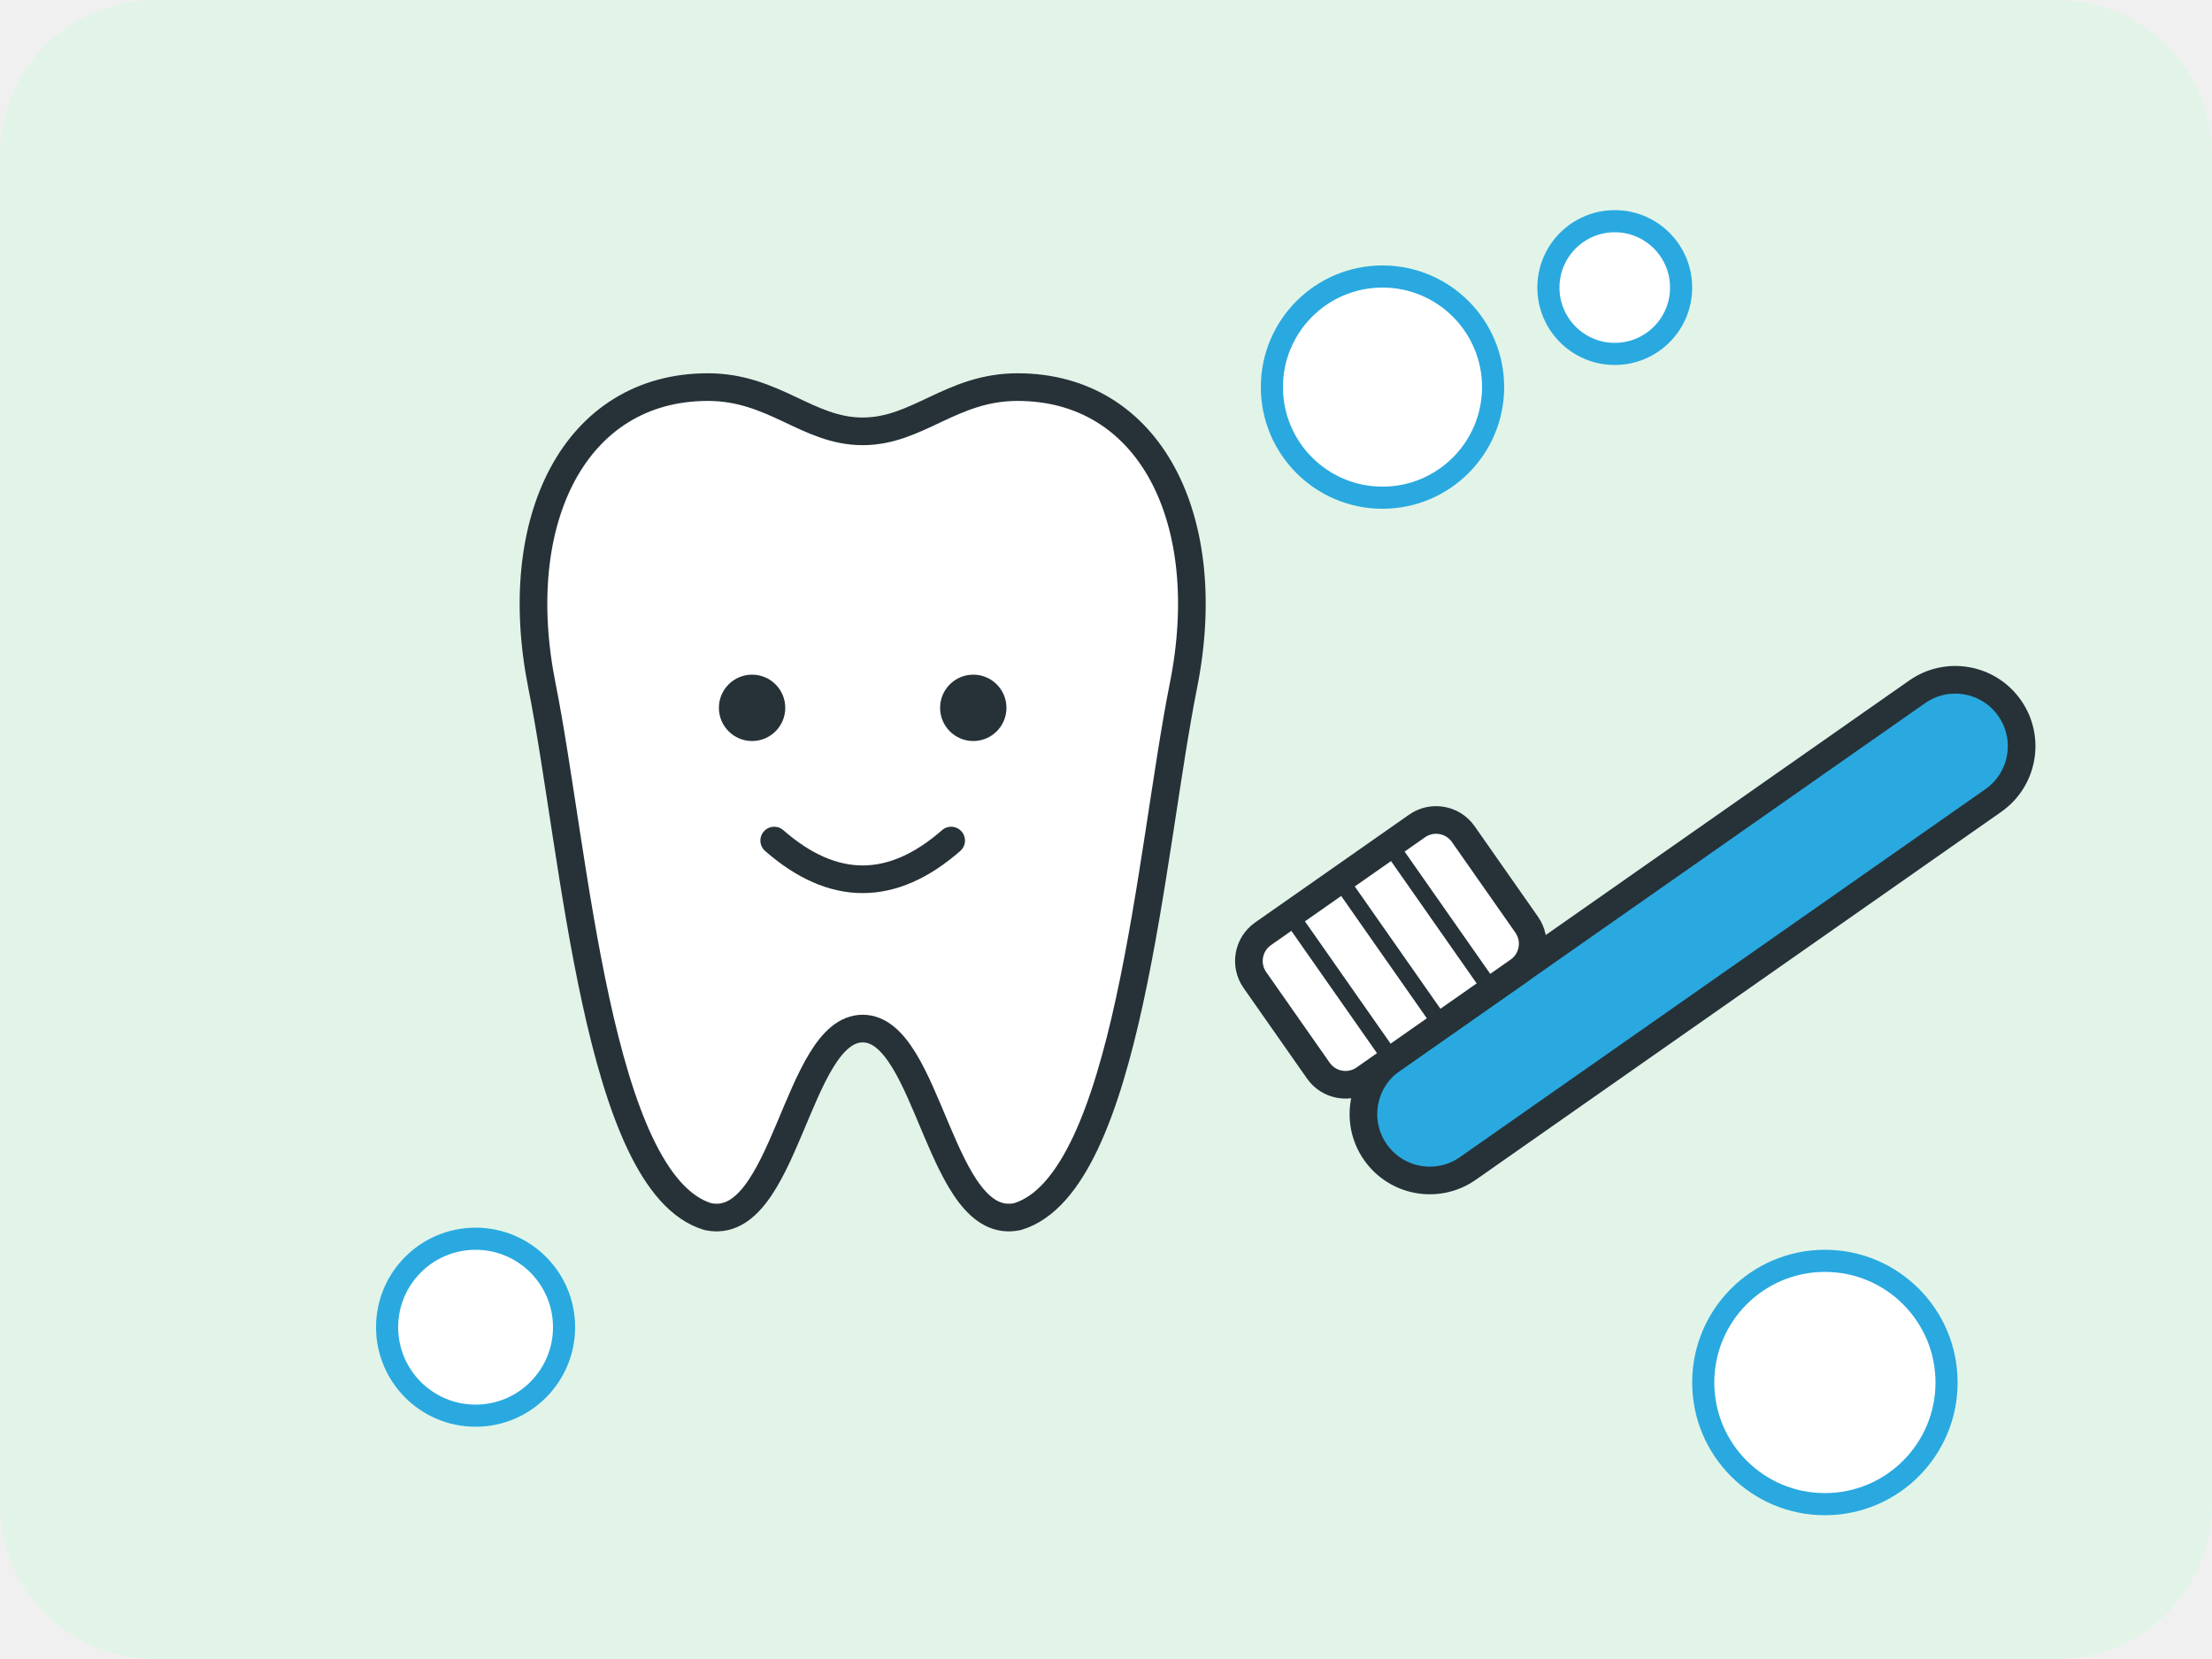
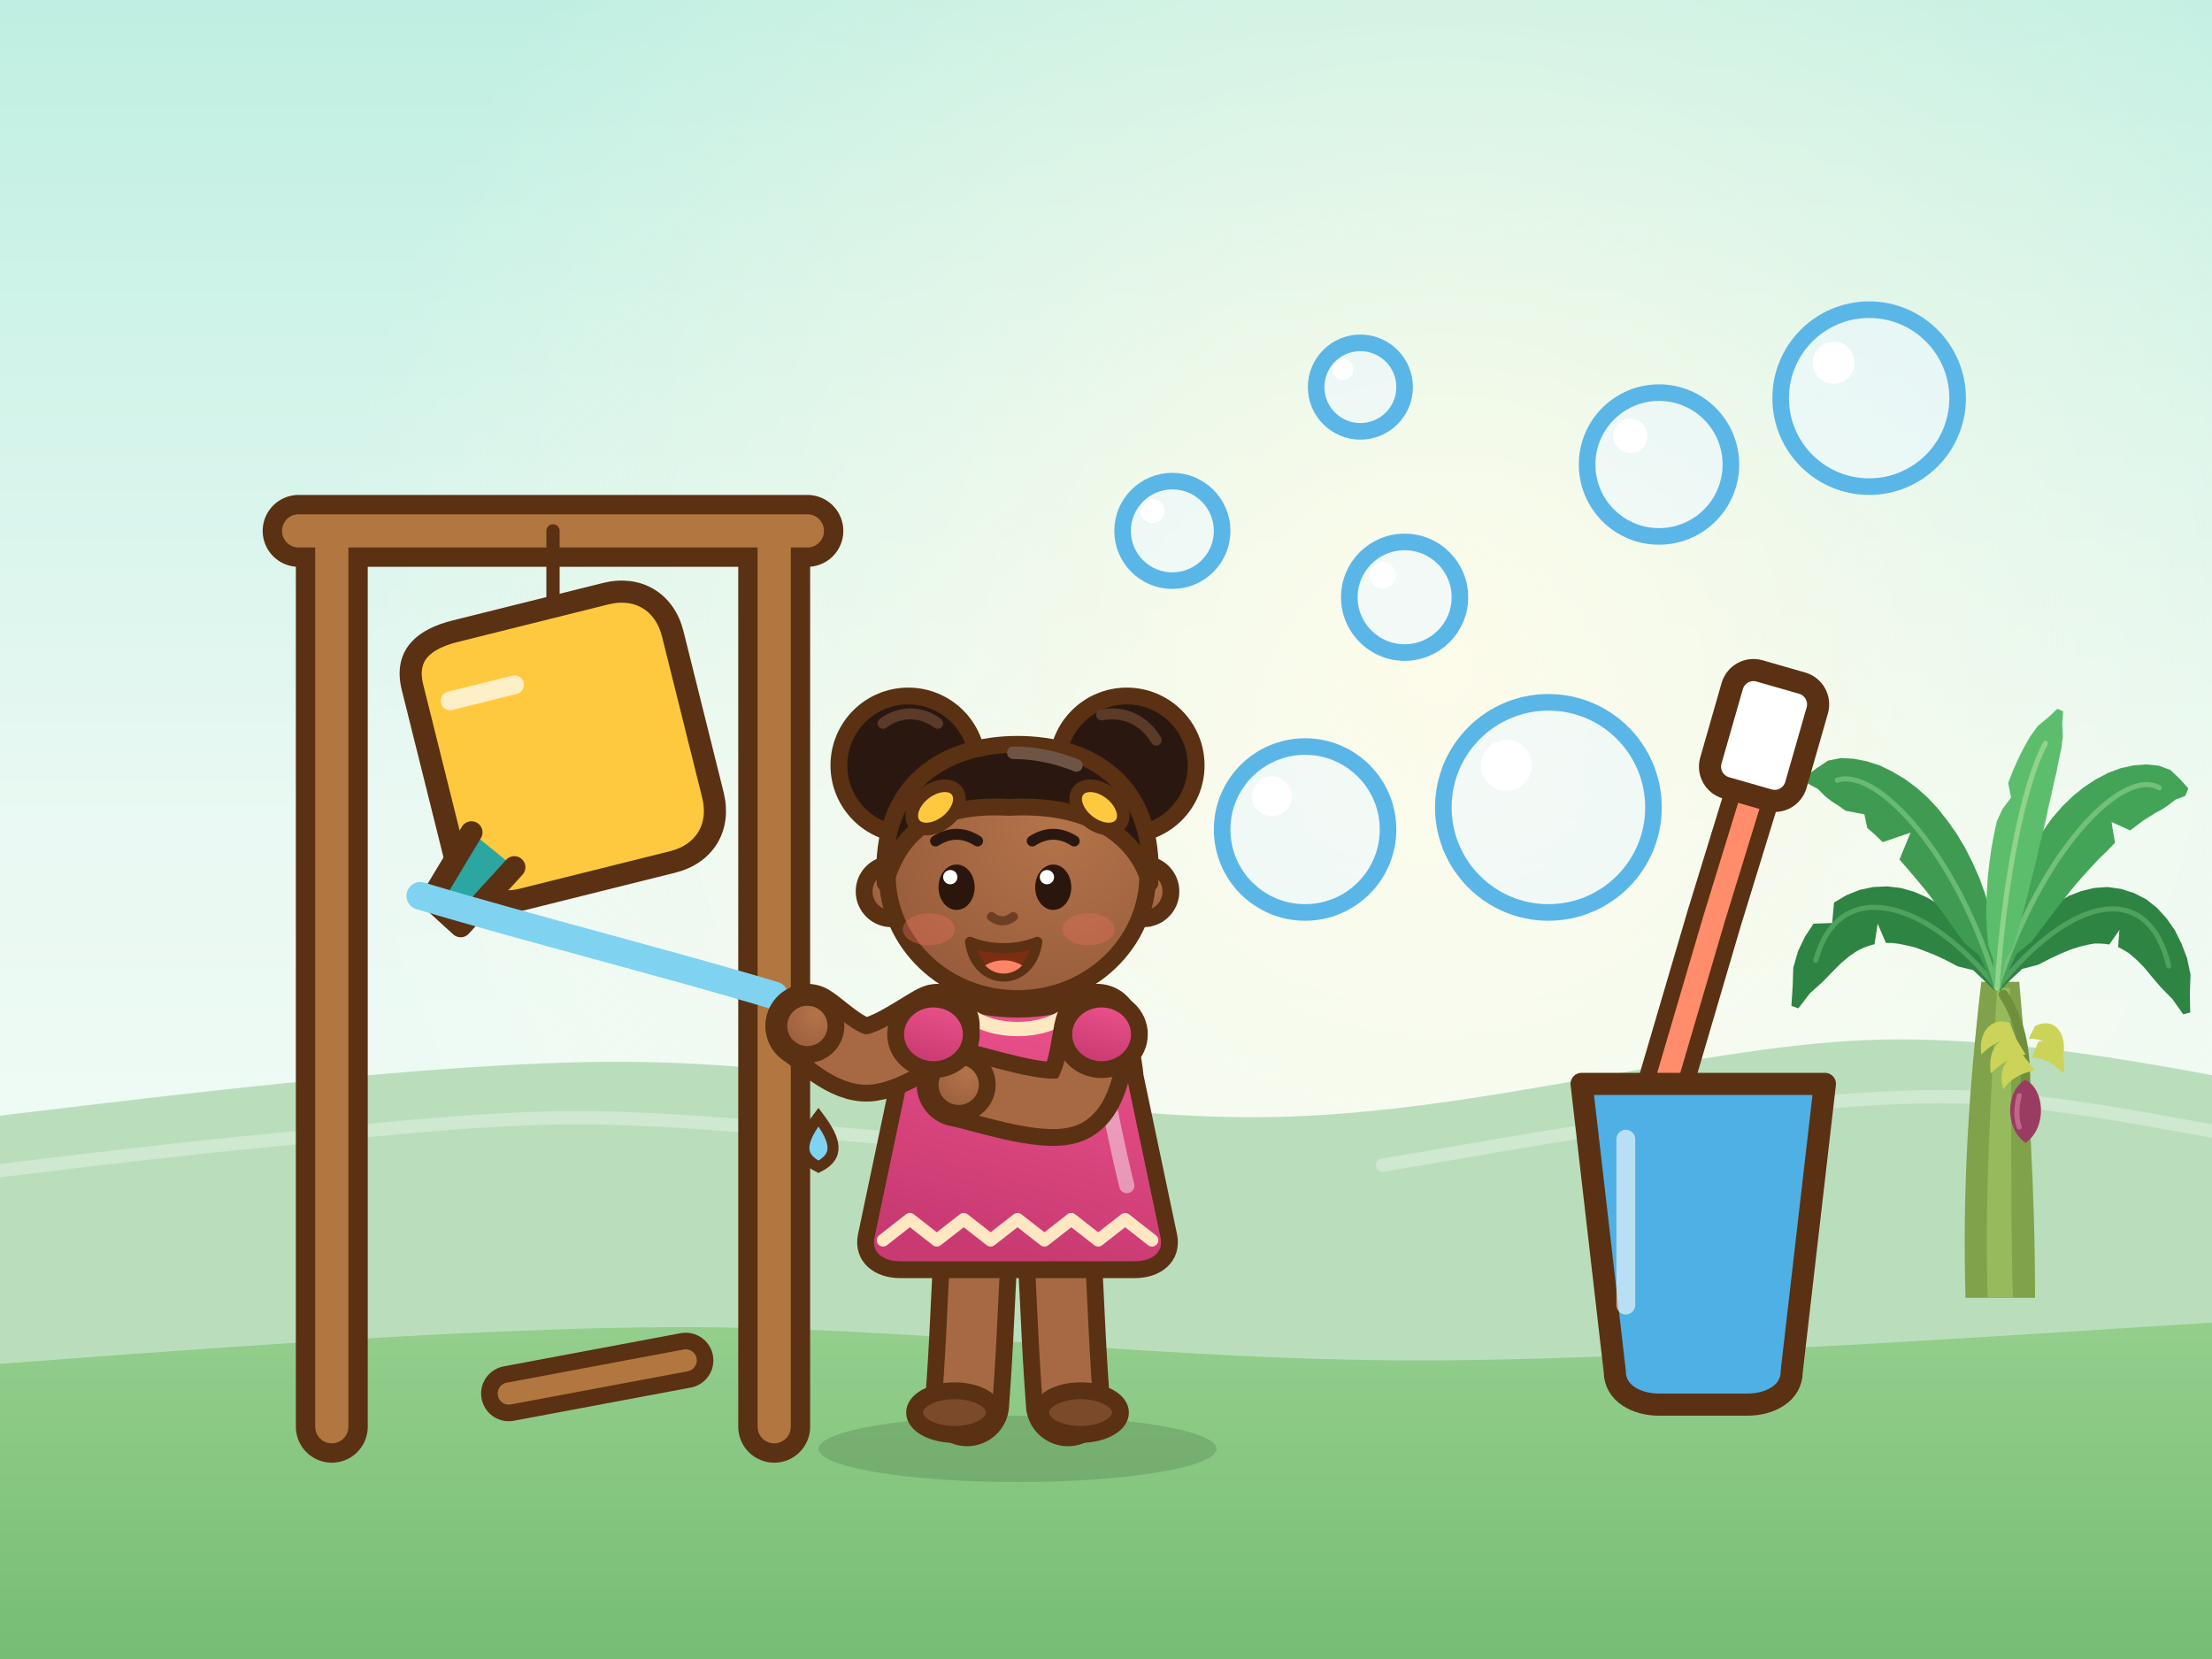
- <svg xmlns="http://www.w3.org/2000/svg" viewBox="0 0 400 300" width="400" height="300">
-   <rect width="400" height="300" rx="28" fill="#E2F4E8" />
-   <g stroke="#263238" stroke-width="5" stroke-linejoin="round" stroke-linecap="round">
-     <path d="M128 70C104 70 92 94 98 124C104 154 108 214 128 220C142 223 144 186 156 186C168 186 170 223 184 220C204 214 208 154 214 124C220 94 208 70 184 70C172 70 166 78 156 78C146 78 140 70 128 70Z" fill="#FFFFFF" />
-     <circle cx="136" cy="128" r="6" fill="#263238" stroke="none" />
-     <circle cx="176" cy="128" r="6" fill="#263238" stroke="none" />
-     <path d="M140 152Q156 166 172 152" fill="none" />
-     <g transform="rotate(-35 300 170)">
-       <rect x="236" y="160" width="140" height="24" rx="12" fill="#29A9E0" />
-       <rect x="236" y="128" width="46" height="32" rx="6" fill="#FFFFFF" />
-       <path d="M248 130V158M259 130V158M270 130V158" fill="none" stroke-width="3" />
+ <svg xmlns="http://www.w3.org/2000/svg" viewBox="0 0 400 300" width="400" height="300" preserveAspectRatio="xMidYMid slice">
+   <defs>
+     <linearGradient id="psky" x1="0" y1="0" x2="0" y2="1">
+       <stop offset="0" stop-color="#BFEFE2" />
+       <stop offset="0.5" stop-color="#EAF9F3" />
+       <stop offset="1" stop-color="#F6FCF6" />
+     </linearGradient>
+     <radialGradient id="pglow" cx="0.5" cy="0.5" r="0.5">
+       <stop offset="0" stop-color="#FFFCEA" stop-opacity="0.95" />
+       <stop offset="0.5" stop-color="#FFFCEA" stop-opacity="0.4" />
+       <stop offset="1" stop-color="#FFFCEA" stop-opacity="0" />
+     </radialGradient>
+     <linearGradient id="pnear" x1="0" y1="230" x2="0" y2="300" gradientUnits="userSpaceOnUse">
+       <stop offset="0" stop-color="#99d190" />
+       <stop offset="1" stop-color="#76bd75" />
+     </linearGradient>
+     <symbol id="bp" viewBox="0 0 140 190">
+       <path d="M62 190C61 156 63 124 67 90H79C82 124 84 156 84 190Z" fill="#7FA24A" />
+       <path d="M69 190C68 158 70 126 72 92H76C77 126 76 158 77 190Z" fill="#96BA5C" />
+       <path d="M72.9 91.3L70.2 87.3L67.3 83.5L65.9 78.4L63.2 74.6L60.2 71.1L56.9 68L53.4 65.4L49.6 63.2L45.7 61.5L41.5 60.3L37.2 59.8L32.8 60L28.5 60.9L24.3 62.6L20.4 64.9L19.8 71.4L13.9 71.6L11.2 75.7L9 80.3L7.5 85.5L7.3 91.5L6.9 97.6L9.1 98.4L12.7 93.7L16.8 90L19.9 86.8L22.6 84.1L25.1 82L27.4 80.4L29.5 79.3L31.4 78.6L33.2 78.1L34.2 71.6L36.8 77.7L38.8 77.7L41 78L43.5 78.5L46.3 79.2L49.2 80.3L52.5 81.6L55.9 83.2L59.5 85.1L64.4 86.3L67.7 89.4L71.1 92.7Z" fill="#2E8443" />
+       <path d="M72 92C50 64 22 56 14.6 83.2" fill="none" stroke="#5DAF68" stroke-width="1.6" stroke-linecap="round" opacity=".7" />
+       <path d="M72.9 92.8L76.5 89.1L80 85.9L85 84.6L88.7 82.7L92.1 81.1L95.2 79.8L98 78.9L100.5 78.3L102.7 77.9L104.5 77.9L106.1 78L107.5 78.2L110.7 73.6L110.3 79L112 79.9L113.9 81.1L116 82.9L118.3 85.2L120.8 88.2L123.7 91.6L127.5 95.5L130.9 100.3L133.1 99.7L133 93.6L133.2 87.7L132.1 82.5L130.3 77.8L128.2 73.6L125.6 69.9L122.6 66.6L119.2 63.9L115.3 61.9L111.2 60.6L106.9 60L102.7 60.3L98.6 61.3L94.7 62.8L91 65L87.6 67.5L84.4 70.6L81.4 74L78.6 77.9L77.1 83.1L74.1 87L71.1 91.2Z" fill="#2E8443" />
+       <path d="M72 92C96 62 120 58 126.3 85" fill="none" stroke="#5DAF68" stroke-width="1.6" stroke-linecap="round" opacity=".7" />
+       <path d="M73.2 91.7L71.9 85.8L70.4 80.2L71.1 73.7L69.9 68L68.3 62.5L66.4 57.2L64.2 52.2L61.8 47.5L59.1 43L56.2 38.9L53.1 35L49.8 31.5L46.3 28.4L42.6 25.7L38.7 23.4L34.8 21.5L30.7 20.2L26.6 19.4L22.5 19.2L18.5 20L14.9 22.4L11.8 24.7L12.2 27.3L15.2 28.9L17.7 31.4L19.8 33L22 34.4L24.1 35.9L26.9 36.4L30 37L30.9 41.3L33.3 43.4L35.8 45.8L44.6 42.8L41.1 51.3L43.8 54.4L46.6 57.7L49.5 61.2L52.4 65L55.4 69L58.4 73.2L61.6 77.6L66.4 81.6L68.7 86.9L70.8 92.3Z" fill="#3F9B52" />
+       <path d="M72 92C60 50 34 22 21.4 26.2" fill="none" stroke="#7CC67F" stroke-width="1.6" stroke-linecap="round" opacity=".7" />
+       <path d="M73.1 92.4L75.5 86.7L78.1 81.2L83.1 77.1L86.4 72.6L89.6 68.4L92.7 64.4L95.7 60.6L98.6 57.2L101.5 54L104.2 51.1L106.9 48.5L109.3 46L108.2 39.4L114.1 42.1L116.2 40.5L118.2 39L120.1 37.8L122 36.6L123.9 35.6L125.9 34.3L128.5 32.3L131.5 31.2L132.5 28.8L130 26L126.9 23L123.2 21.6L119.2 21.2L115.2 21.5L111.1 22.4L107.1 23.9L103.3 25.9L99.6 28.3L96 31.2L92.6 34.5L89.4 38.2L86.5 42.3L83.7 46.6L81.2 51.3L78.8 56.3L76.8 61.6L75 67.2L73.6 73L74.1 79.7L72.4 85.6L70.9 91.6Z" fill="#43A457" />
+       <path d="M72 92C86 48 112 22 123.3 28.6" fill="none" stroke="#86CC87" stroke-width="1.6" stroke-linecap="round" opacity=".7" />
+       <path d="M73.2 92.1L73.8 87.8L74.5 83.4L76.9 79.3L78.2 75.1L79.4 70.9L80.5 66.8L81.6 62.7L82.6 58.6L83.6 54.6L84.6 50.6L85.5 46.6L86.5 42.6L87.4 38.8L88.2 34.9L89.1 31.1L89.9 27.3L90.8 23.6L91.5 19.9L92.3 16.2L92.8 12.4L92.6 8.3L92.9 4.4L91.1 3.6L88.2 6.3L84.9 9L82.5 12.3L80.5 15.8L78.7 19.4L77 23.2L75.5 27.1L76.4 31.7L73.7 35.3L71.9 39.2L71 43.4L70.2 47.7L69.6 52L69.1 56.3L68.8 60.7L68.6 65.2L68.6 69.6L68.8 74.1L69.2 78.6L70.8 83.1L70.8 87.5L70.8 91.9Z" fill="#5CBE6C" />
+       <path d="M72 92C74 60 80 28 87.3 14.5" fill="none" stroke="#A6DB98" stroke-width="1.6" stroke-linecap="round" opacity=".7" />
+       <path d="M74 94C79 102 81 110 81 122" fill="none" stroke="#6F8F3C" stroke-width="3" stroke-linecap="round" />
+       <g fill="#CBD458">
+         <path d="M76 103C70 101 66 106 67 113C70 110 73 108 78 108Z" />
+         <path d="M78 108C72 107 69 112 70 119C73 116 76 114 81 113Z" />
+         <path d="M80 113C75 113 72 118 74 124C76 121 79 119 84 118Z" />
+         <path d="M84 104C90 101 94 106 93 113C90 110 87 108 82 108Z" />
+         <path d="M85 109C91 107 94 112 93 119C90 116 87 114 83 114Z" />
+       </g>
+       <path d="M81 121C87 124 88 136 81 141C74 136 75 124 81 121Z" fill="#9A3C62" />
+       <path d="M79 126C78 130 78 133 79 136" fill="none" stroke="#C5648A" stroke-width="1.6" stroke-linecap="round" />
+     </symbol>
+     <radialGradient id="sk-keza" cx="0.35" cy="0.3" r="0.85">
+       <stop offset="0" stop-color="#B4744A" />
+       <stop offset="1" stop-color="#93593A" />
+     </radialGradient>
+     <linearGradient id="kz-dress" x1="0" y1="0" x2="0.3" y2="1">
+       <stop offset="0" stop-color="#F0558E" />
+       <stop offset="1" stop-color="#C93A72" />
+     </linearGradient>
+   </defs>
+   <rect width="400" height="300" fill="url(#psky)" />
+   <circle cx="260" cy="120" r="200" fill="url(#pglow)" />
+   <path d="M-20 204c21.7-2 88.3-11.7 130-12c41.7-.3 81.7 10.7 120 10c38.3-.7 78.3-13.3 110-14c31.7-.7 66.7 8.3 80 10V300H-20Z" fill="#badebc" />
+   <path d="M-10 212.9c9.4-1.1 37.8-4.7 56.7-6.5c18.9-1.8 37.7-4.1 56.6-4.3c18.9-.1 47.3 3 56.7 3.6M250 210.7c8.9-1.4 35.6-6.4 53.3-8.5c17.8-2 35.6-4.4 53.4-3.8c17.7.7 44.4 6.6 53.3 7.9" fill="none" stroke="#cfe8d0" stroke-width="2.4" stroke-linecap="round" />
+   <use href="#bp" x="320" y="126.1" width="80" height="108.6" />
+   <path d="M-20 248c23.3-1.3 93.3-7.7 140-8c46.7-.3 90 6.3 140 6c50-.3 133.3-6.7 160-8V300H-20Z" fill="url(#pnear)" />
+   <g transform="translate(-26 0)" stroke="#5A3112" stroke-width="4" stroke-linecap="round" stroke-linejoin="round">
+     <path d="M86 258V96M166 258V96M80 96H172" fill="none" stroke-width="13" />
+     <path d="M86 258V96M166 258V96M80 96H172" fill="none" stroke="#B27740" stroke-width="6" />
+     <path d="M126 96V112" fill="none" stroke-width="2.4" />
+     <path d="M104 118C104 112 108 110 114 110H142C148 110 152 114 152 120V150C152 156 148 160 142 160H114C108 160 104 156 104 150Z" fill="#FFC93F" transform="rotate(-14 128 135)" />
+     <path d="M108 146L98 156L102 162L114 154" fill="#2BA6A0" transform="rotate(-14 128 135)" />
+     <path d="M110 122H122" fill="none" stroke="#fff" stroke-width="3.4" opacity=".7" transform="rotate(-14 128 135)" />
+     <path d="M118 252L150 246" fill="none" stroke-width="10" />
+     <path d="M118 252L150 246" fill="none" stroke="#B27740" stroke-width="4" />
+   </g>
+   <path d="M76 162C96 168 120 174 140 180" fill="none" stroke="#7FD3F0" stroke-width="5" stroke-linecap="round" />
+   <g fill="#7FD3F0" stroke="#5A3112" stroke-width="2">
+     <path d="M148 202c3 4 4 7 0 9c-4-2-3-5 0-9Z" />
+     <path d="M160 214c3 4 4 7 0 9c-4-2-3-5 0-9Z" />
+   </g>
+   <ellipse cx="184" cy="262" rx="36" ry="6" fill="#2E4A1E" opacity="0.2" />
+   <g transform="translate(184 260) scale(-0.76 0.76)">
+     <g fill="#2A1810" stroke="#5A3112" stroke-width="4">
+       <circle cx="-26" cy="-160" r="16.5" />
+       <circle cx="26" cy="-160" r="16.5" />
    </g>
+     <path d="M-33 -166c3-5 8-7 13-6M19 -170c4-3 9-3 13 0" fill="none" stroke="#5B3A28" stroke-width="2.6" stroke-linecap="round" />
+     <path d="M-10-44c-.2 3.3-.7 14-1 20c-.3 6-.8 13.3-1 16" fill="none" stroke="#5A3112" stroke-width="20" stroke-linecap="round" stroke-linejoin="round" />
+     <path d="M-10-44c-.2 3.3-.7 14-1 20c-.3 6-.8 13.3-1 16" fill="none" stroke="#a76944" stroke-width="12" stroke-linecap="round" stroke-linejoin="round" />
+     <path d="M10-44c.2 3.3.7 14 1 20c.3 6 .8 13.3 1 16" fill="none" stroke="#5A3112" stroke-width="20" stroke-linecap="round" stroke-linejoin="round" />
+     <path d="M10-44c.2 3.3.7 14 1 20c.3 6 .8 13.3 1 16" fill="none" stroke="#a76944" stroke-width="12" stroke-linecap="round" stroke-linejoin="round" />
+     <ellipse cx="-15" cy="-6" rx="9.5" ry="5.2" fill="#7A4A2A" stroke="#5A3112" stroke-width="4" />
+     <ellipse cx="15" cy="-6" rx="9.5" ry="5.2" fill="#7A4A2A" stroke="#5A3112" stroke-width="4" />
+     <path d="M-15 -105C-24 -103-27-96-28-86L-36 -48C-37 -43-33 -40-28 -40H28C33 -40 37 -43 36 -48L28-86C27-96 24-103 15-105C8-101-8-101-15-105Z" fill="url(#kz-dress)" stroke="#5A3112" stroke-width="4" stroke-linejoin="round" />
+     <path d="M-32 -47L-25.6 -52L-19.2 -47L-12.8 -52L-6.4 -47L0 -52L6.4 -47L12.8 -52L19.2 -47L25.6 -52L32 -47" fill="none" stroke="#FFE7C2" stroke-width="3" stroke-linejoin="round" stroke-linecap="round" />
+     <path d="M-12 -101C-6-96 6-96 12-101" fill="none" stroke="#FFE7C2" stroke-width="3.4" stroke-linecap="round" />
+     <path d="M-20 -88C-22 -78-24 -68-26 -60" fill="none" stroke="#fff" stroke-width="3.6" stroke-linecap="round" opacity=".45" />
+     <path d="M-19-98c1.2 3 1.5 15.7 7 18c5.5 2.3 21.7-3.3 26-4" fill="none" stroke="#5A3112" stroke-width="20" stroke-linecap="round" stroke-linejoin="round" />
+     <path d="M-19-98c1.2 3 1.5 15.7 7 18c5.5 2.3 21.7-3.3 26-4" fill="none" stroke="#a76944" stroke-width="12" stroke-linecap="round" stroke-linejoin="round" />
+     <path d="M19-98c2.8 1.3 11.8 8 17 8c5.2 0 11.7-6.7 14-8" fill="none" stroke="#5A3112" stroke-width="20" stroke-linecap="round" stroke-linejoin="round" />
+     <path d="M19-98c2.8 1.3 11.8 8 17 8c5.2 0 11.7-6.7 14-8" fill="none" stroke="#a76944" stroke-width="12" stroke-linecap="round" stroke-linejoin="round" />
+     <circle cx="14" cy="-84" r="6.8" fill="url(#sk-keza)" stroke="#5A3112" stroke-width="4" />
+     <circle cx="50" cy="-98" r="6.8" fill="url(#sk-keza)" stroke="#5A3112" stroke-width="4" />
+     <g fill="url(#kz-dress)" stroke="#5A3112" stroke-width="4">
+       <ellipse cx="-20" cy="-96" rx="9" ry="8.4" />
+       <ellipse cx="20" cy="-96" rx="9" ry="8.4" />
+     </g>
+     <g fill="url(#sk-keza)" stroke="#5A3112" stroke-width="4">
+       <circle cx="-30" cy="-130" r="6.5" />
+       <circle cx="30" cy="-130" r="6.5" />
+       <ellipse cx="0" cy="-134" rx="31" ry="29.5" />
+     </g>
+     <path d="M-31.5 -132C-33 -156-17 -165 0 -165C17 -165 33 -156 31.5 -132C28 -144 20 -151 2 -150C-16 -151-28 -144-31.5 -132Z" fill="#2A1810" stroke="#5A3112" stroke-width="4" stroke-linejoin="round" />
+     <g fill="#FFC93F" stroke="#5A3112" stroke-width="3">
+       <ellipse cx="-19.5" cy="-150" rx="6.4" ry="4.2" transform="rotate(-38 -19.5 -150)" />
+       <ellipse cx="19.5" cy="-150" rx="6.4" ry="4.2" transform="rotate(38 19.5 -150)" />
+     </g>
+     <path d="M-14 -160C-9 -162-4 -163 1 -163" fill="none" stroke="#6E5444" stroke-width="3" stroke-linecap="round" />
+     <ellipse cx="-8.5" cy="-131" rx="4.3" ry="5.4" fill="#2A160C" />
+     <circle cx="-7" cy="-133.4" r="1.7" fill="#fff" />
+     <ellipse cx="14.5" cy="-131" rx="4.3" ry="5.4" fill="#2A160C" />
+     <circle cx="16" cy="-133.4" r="1.7" fill="#fff" />
+     <path d="M-13.5 -142q5 -3.2 10 0M9.5 -142q5 -3.2 10 0" fill="none" stroke="#2A1810" stroke-width="2.6" stroke-linecap="round" />
+     <g fill="#E86F5C" opacity=".38">
+       <ellipse cx="-16.9" cy="-121" rx="6.2" ry="3.8" />
+       <ellipse cx="21.1" cy="-121" rx="6.2" ry="3.8" />
+     </g>
+     <path d="M1 -124q2.6 2 5.2 0" fill="none" stroke="#5A2E16" stroke-width="2.2" stroke-linecap="round" opacity=".7" />
+     <path d="M-4.7 -118c1.5 11 14.5 11 16 0c-5 2-11 2-16 0Z" fill="#7C2D12" stroke="#5A3112" stroke-width="2.4" stroke-linejoin="round" />
+     <path d="M-1.1 -112.4c2.6-1.6 6.2-1.6 8.8 0c-2.4 2.6-6.4 2.6-8.8 0Z" fill="#FF8467" />
  </g>
-   <g fill="#FFFFFF" stroke="#29A9E0" stroke-width="4">
-     <circle cx="250" cy="70" r="20" />
-     <circle cx="292" cy="52" r="12" />
-     <circle cx="86" cy="240" r="16" />
-     <circle cx="330" cy="250" r="22" />
+   <g fill="#EAF8FF" fill-opacity=".55" stroke="#5BB6E8" stroke-width="3">
+     <circle cx="236" cy="150" r="15" />
+     <circle cx="254" cy="108" r="10" />
+     <circle cx="280" cy="146" r="19" />
+     <circle cx="300" cy="84" r="13" />
+     <circle cx="246" cy="70" r="8" />
+     <circle cx="338" cy="72" r="16" />
+     <circle cx="212" cy="96" r="9" />
+   </g>
+   <g fill="#fff">
+     <circle cx="230" cy="144" r="3.6" />
+     <circle cx="250" cy="104" r="2.4" />
+     <circle cx="272.4" cy="138.4" r="4.6" />
+     <circle cx="294.8" cy="78.8" r="3.1" />
+     <circle cx="242.8" cy="66.8" r="1.9" />
+     <circle cx="331.6" cy="65.6" r="3.8" />
+     <circle cx="208.4" cy="92.4" r="2.2" />
+   </g>
+   <g stroke="#5A3112" stroke-width="4" stroke-linejoin="round">
+     <path d="M300 200L310 166M310 166L318 140" fill="none" stroke-width="10" stroke-linecap="round" />
+     <path d="M300 200L310 166M310 166L318 140" fill="none" stroke="#FF8C6B" stroke-width="4" stroke-linecap="round" />
+     <rect x="311" y="122" width="16" height="22" rx="4" fill="#fff" transform="rotate(16 319 133)" />
+     <path d="M286 196H330L324 248C324 252 320 254 316 254H300C296 254 292 252 292 248Z" fill="#4FB0E6" />
+     <path d="M294 206V236" stroke="#fff" stroke-width="3.4" stroke-linecap="round" opacity=".6" />
  </g>
</svg>
